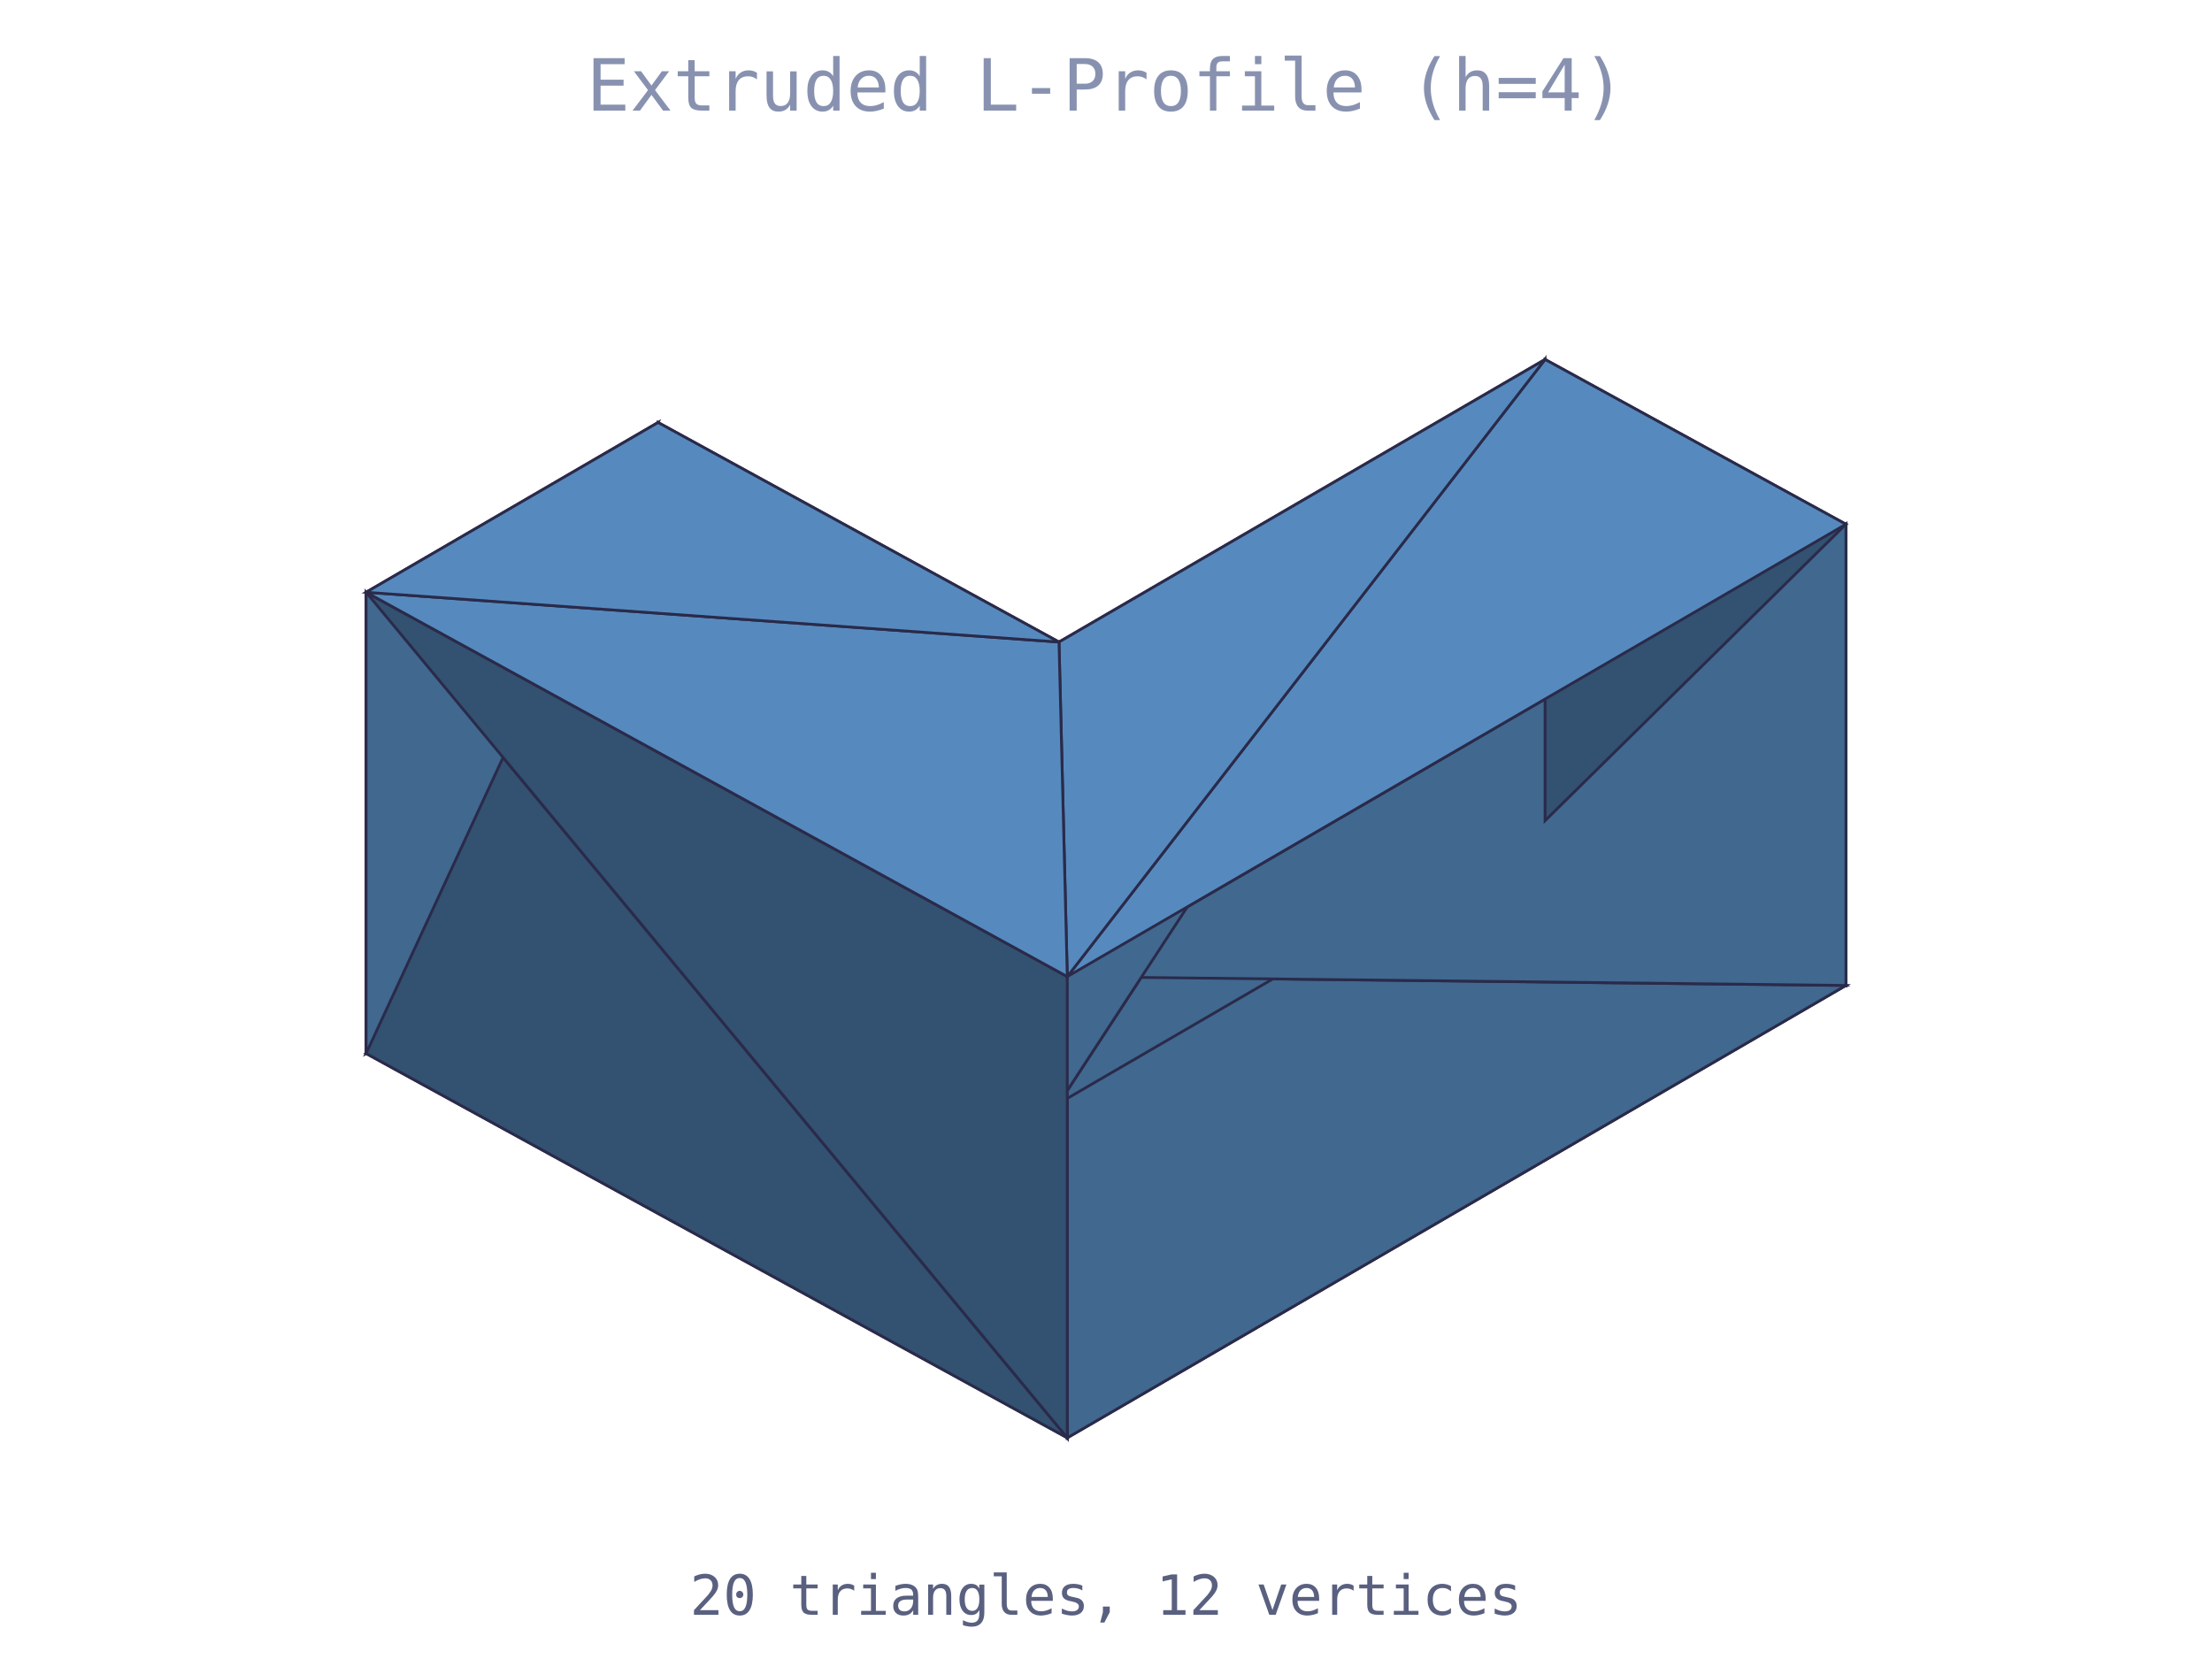
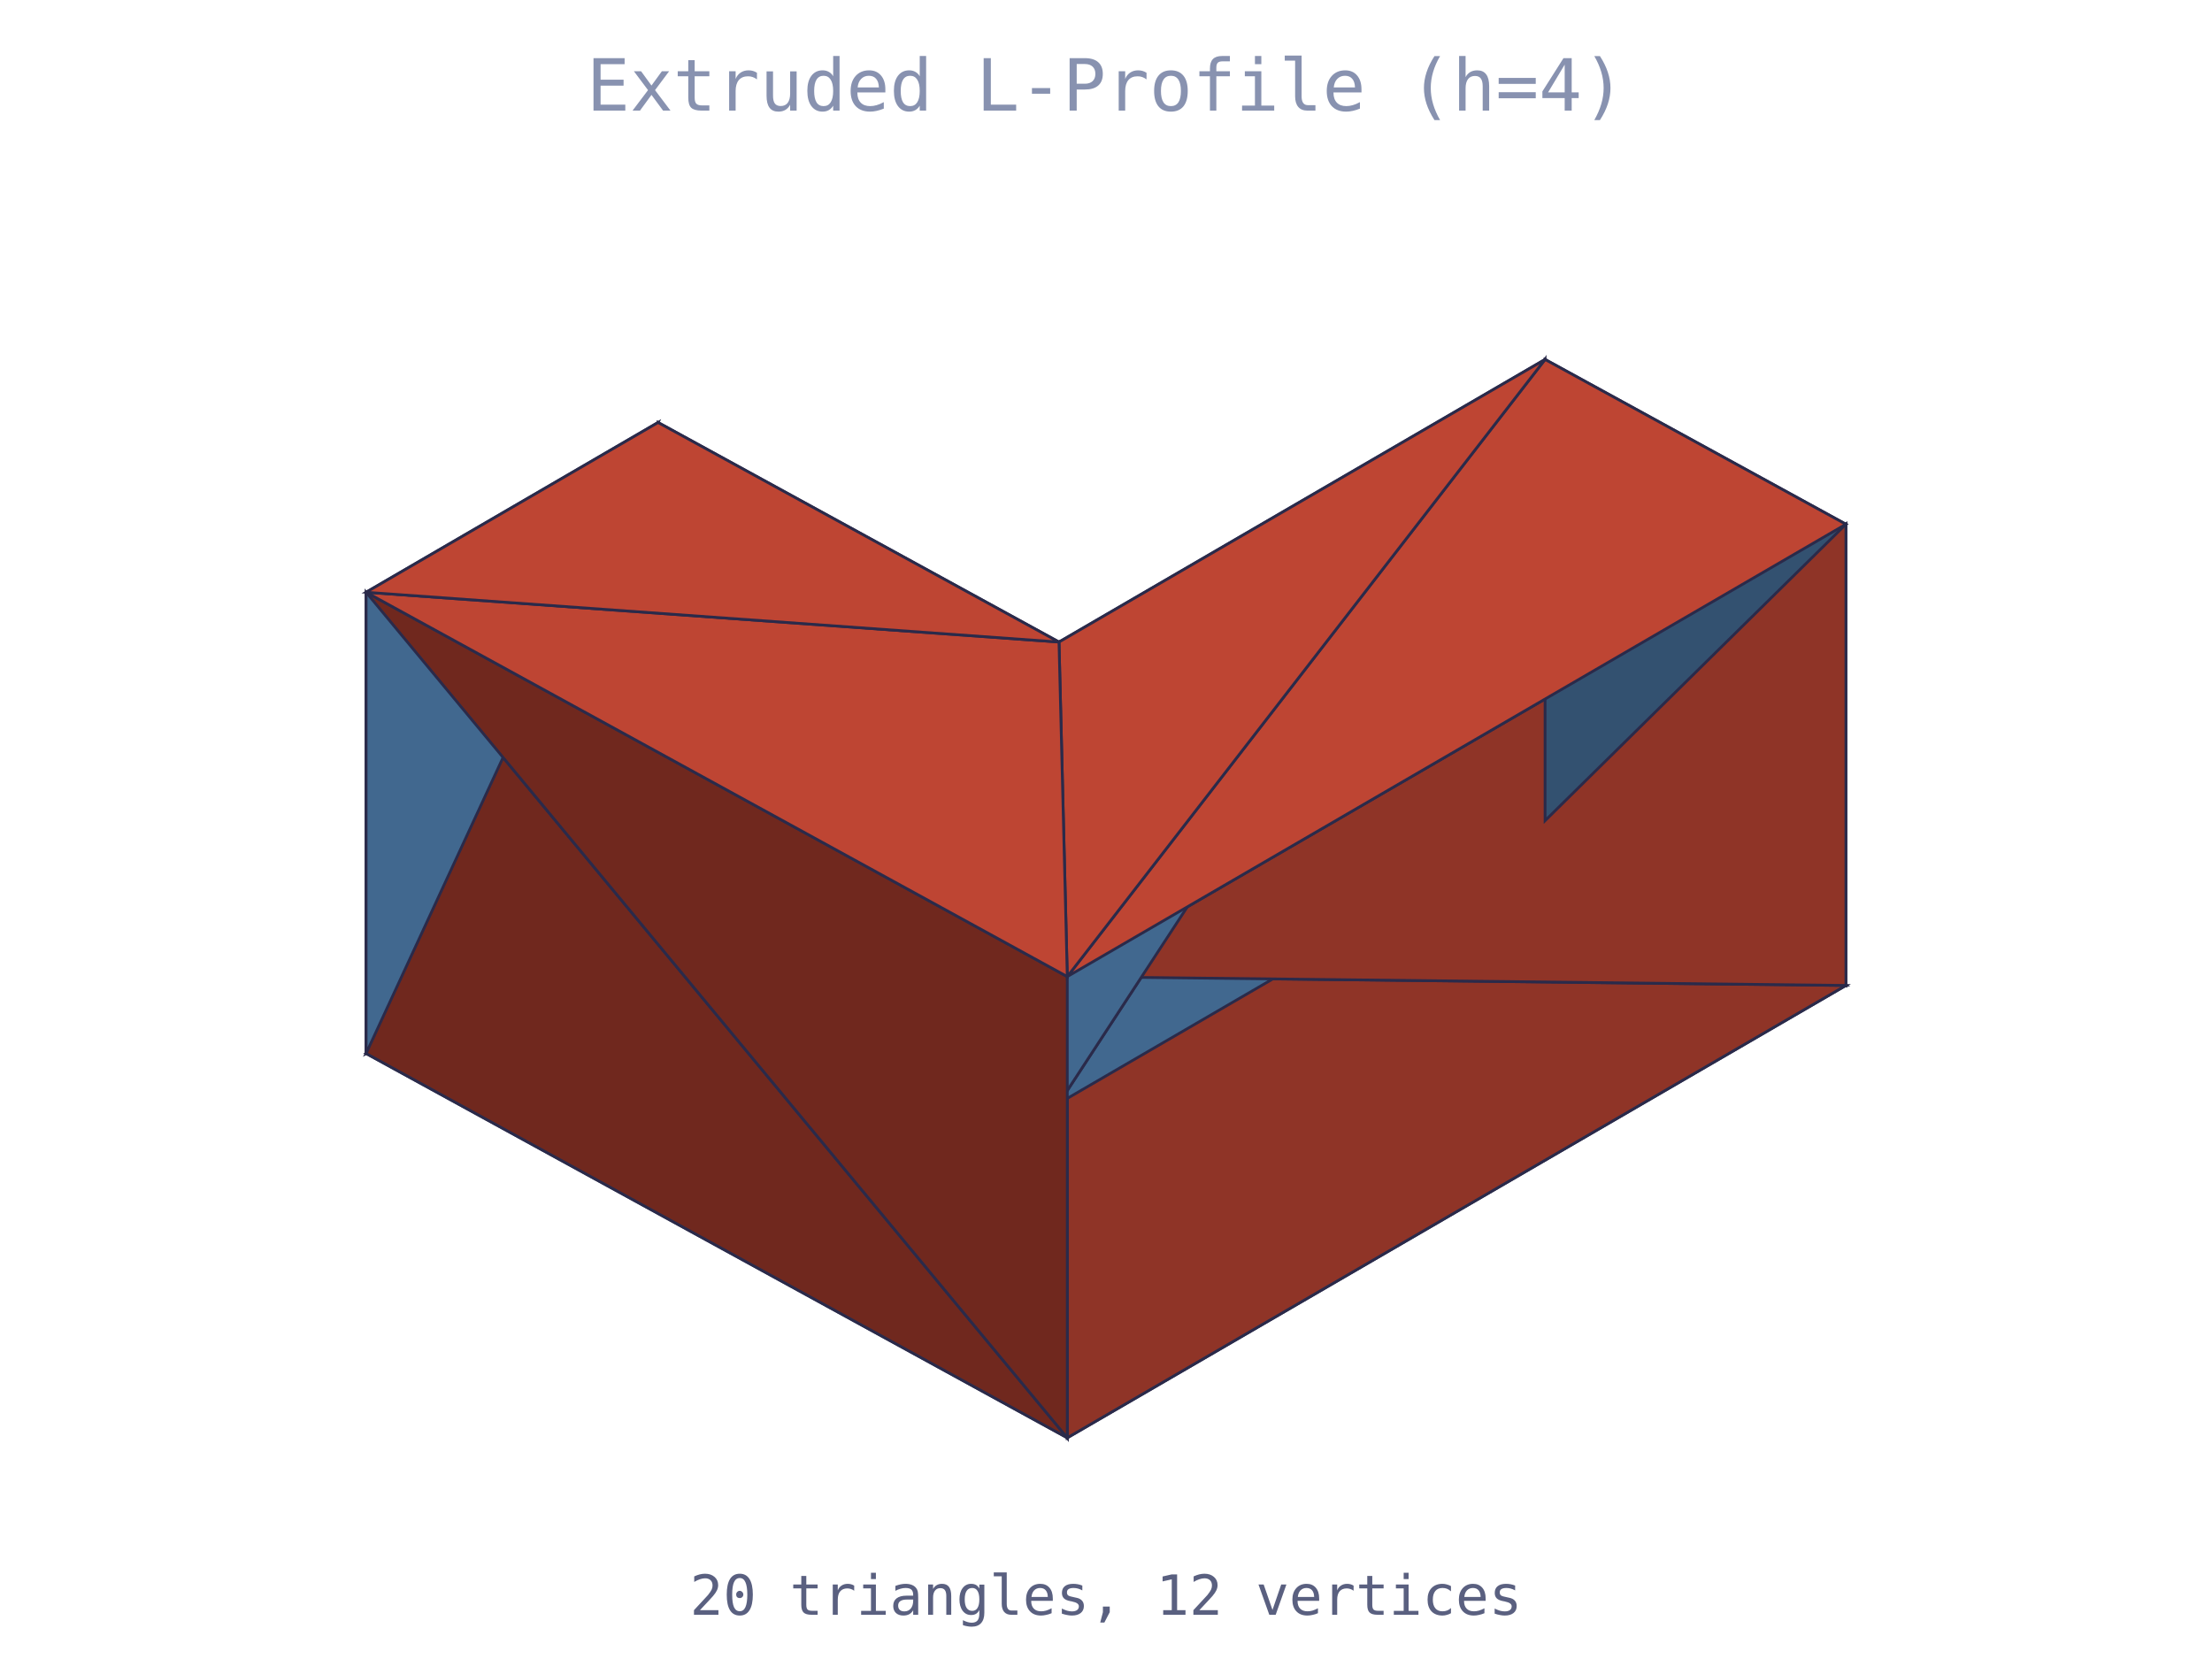
<svg xmlns="http://www.w3.org/2000/svg" width="400" height="300" style="background:#1a1a2e">
  <text x="200" y="20" font-family="monospace" font-size="13" fill="#8892b0" text-anchor="middle">Extruded L-Profile (h=4)</text>
  <polygon points="193.0,260.0 66.2,190.5 119.0,159.8" fill="rgb(86,138,190)" stroke="#2a2a4a" stroke-width="0.5" />
  <polygon points="193.0,260.0 119.0,159.8 191.5,199.5" fill="rgb(86,138,190)" stroke="#2a2a4a" stroke-width="0.5" />
  <polygon points="333.8,178.2 193.0,260.0 191.5,199.5" fill="rgb(86,138,190)" stroke="#2a2a4a" stroke-width="0.5" />
  <polygon points="191.5,199.5 279.4,148.4 333.8,178.2" fill="rgb(86,138,190)" stroke="#2a2a4a" stroke-width="0.5" />
-   <polygon points="193.0,176.6 193.0,260.0 333.8,178.2" fill="rgb(65,104,143)" stroke="#2a2a4a" stroke-width="0.5" />
+   <polygon points="193.0,176.6 193.0,260.0 333.8,178.2" fill="rgb(143,52,39)" stroke="#2a2a4a" stroke-width="0.5" />
  <polygon points="333.8,94.8 333.8,178.2 279.4,148.4" fill="rgb(51,81,112)" stroke="#2a2a4a" stroke-width="0.5" />
  <polygon points="279.4,65.0 279.4,148.4 191.5,199.5" fill="rgb(65,104,143)" stroke="#2a2a4a" stroke-width="0.5" />
  <polygon points="191.5,116.1 191.5,199.5 119.0,159.8" fill="rgb(51,81,112)" stroke="#2a2a4a" stroke-width="0.5" />
  <polygon points="119.0,76.4 119.0,159.8 66.2,190.5" fill="rgb(65,104,143)" stroke="#2a2a4a" stroke-width="0.5" />
-   <polygon points="66.2,107.1 66.2,190.5 193.0,260.0" fill="rgb(51,81,112)" stroke="#2a2a4a" stroke-width="0.5" />
-   <polygon points="333.8,178.2 333.8,94.8 193.0,176.6" fill="rgb(65,104,143)" stroke="#2a2a4a" stroke-width="0.5" />
+   <polygon points="66.2,107.1 66.2,190.5 193.0,260.0" fill="rgb(112,40,30)" stroke="#2a2a4a" stroke-width="0.5" />
+   <polygon points="333.8,178.2 333.8,94.8 193.0,176.6" fill="rgb(143,52,39)" stroke="#2a2a4a" stroke-width="0.5" />
  <polygon points="279.4,148.4 279.4,65.0 333.8,94.8" fill="rgb(51,81,112)" stroke="#2a2a4a" stroke-width="0.5" />
  <polygon points="191.5,199.5 191.5,116.1 279.4,65.0" fill="rgb(65,104,143)" stroke="#2a2a4a" stroke-width="0.5" />
  <polygon points="119.0,159.8 119.0,76.4 191.5,116.1" fill="rgb(51,81,112)" stroke="#2a2a4a" stroke-width="0.5" />
  <polygon points="66.2,190.5 66.2,107.1 119.0,76.4" fill="rgb(65,104,143)" stroke="#2a2a4a" stroke-width="0.5" />
-   <polygon points="193.0,260.0 193.0,176.6 66.2,107.1" fill="rgb(51,81,112)" stroke="#2a2a4a" stroke-width="0.5" />
-   <polygon points="193.0,176.6 333.8,94.8 279.4,65.0" fill="rgb(86,138,190)" stroke="#2a2a4a" stroke-width="0.5" />
-   <polygon points="193.0,176.6 279.4,65.0 191.5,116.1" fill="rgb(86,138,190)" stroke="#2a2a4a" stroke-width="0.5" />
-   <polygon points="66.2,107.1 193.0,176.6 191.5,116.1" fill="rgb(86,138,190)" stroke="#2a2a4a" stroke-width="0.5" />
-   <polygon points="191.5,116.1 119.0,76.4 66.2,107.1" fill="rgb(86,138,190)" stroke="#2a2a4a" stroke-width="0.5" />
+   <polygon points="193.0,260.0 193.0,176.6 66.2,107.1" fill="rgb(112,40,30)" stroke="#2a2a4a" stroke-width="0.5" />
+   <polygon points="193.0,176.6 333.8,94.8 279.4,65.0" fill="rgb(190,69,51)" stroke="#2a2a4a" stroke-width="0.5" />
+   <polygon points="193.0,176.6 279.4,65.0 191.5,116.1" fill="rgb(190,69,51)" stroke="#2a2a4a" stroke-width="0.5" />
+   <polygon points="66.2,107.1 193.0,176.6 191.5,116.1" fill="rgb(190,69,51)" stroke="#2a2a4a" stroke-width="0.5" />
+   <polygon points="191.5,116.1 119.0,76.4 66.2,107.1" fill="rgb(190,69,51)" stroke="#2a2a4a" stroke-width="0.5" />
  <text x="200" y="292" font-family="monospace" font-size="10" fill="#5a6080" text-anchor="middle">20 triangles, 12 vertices</text>
</svg>
